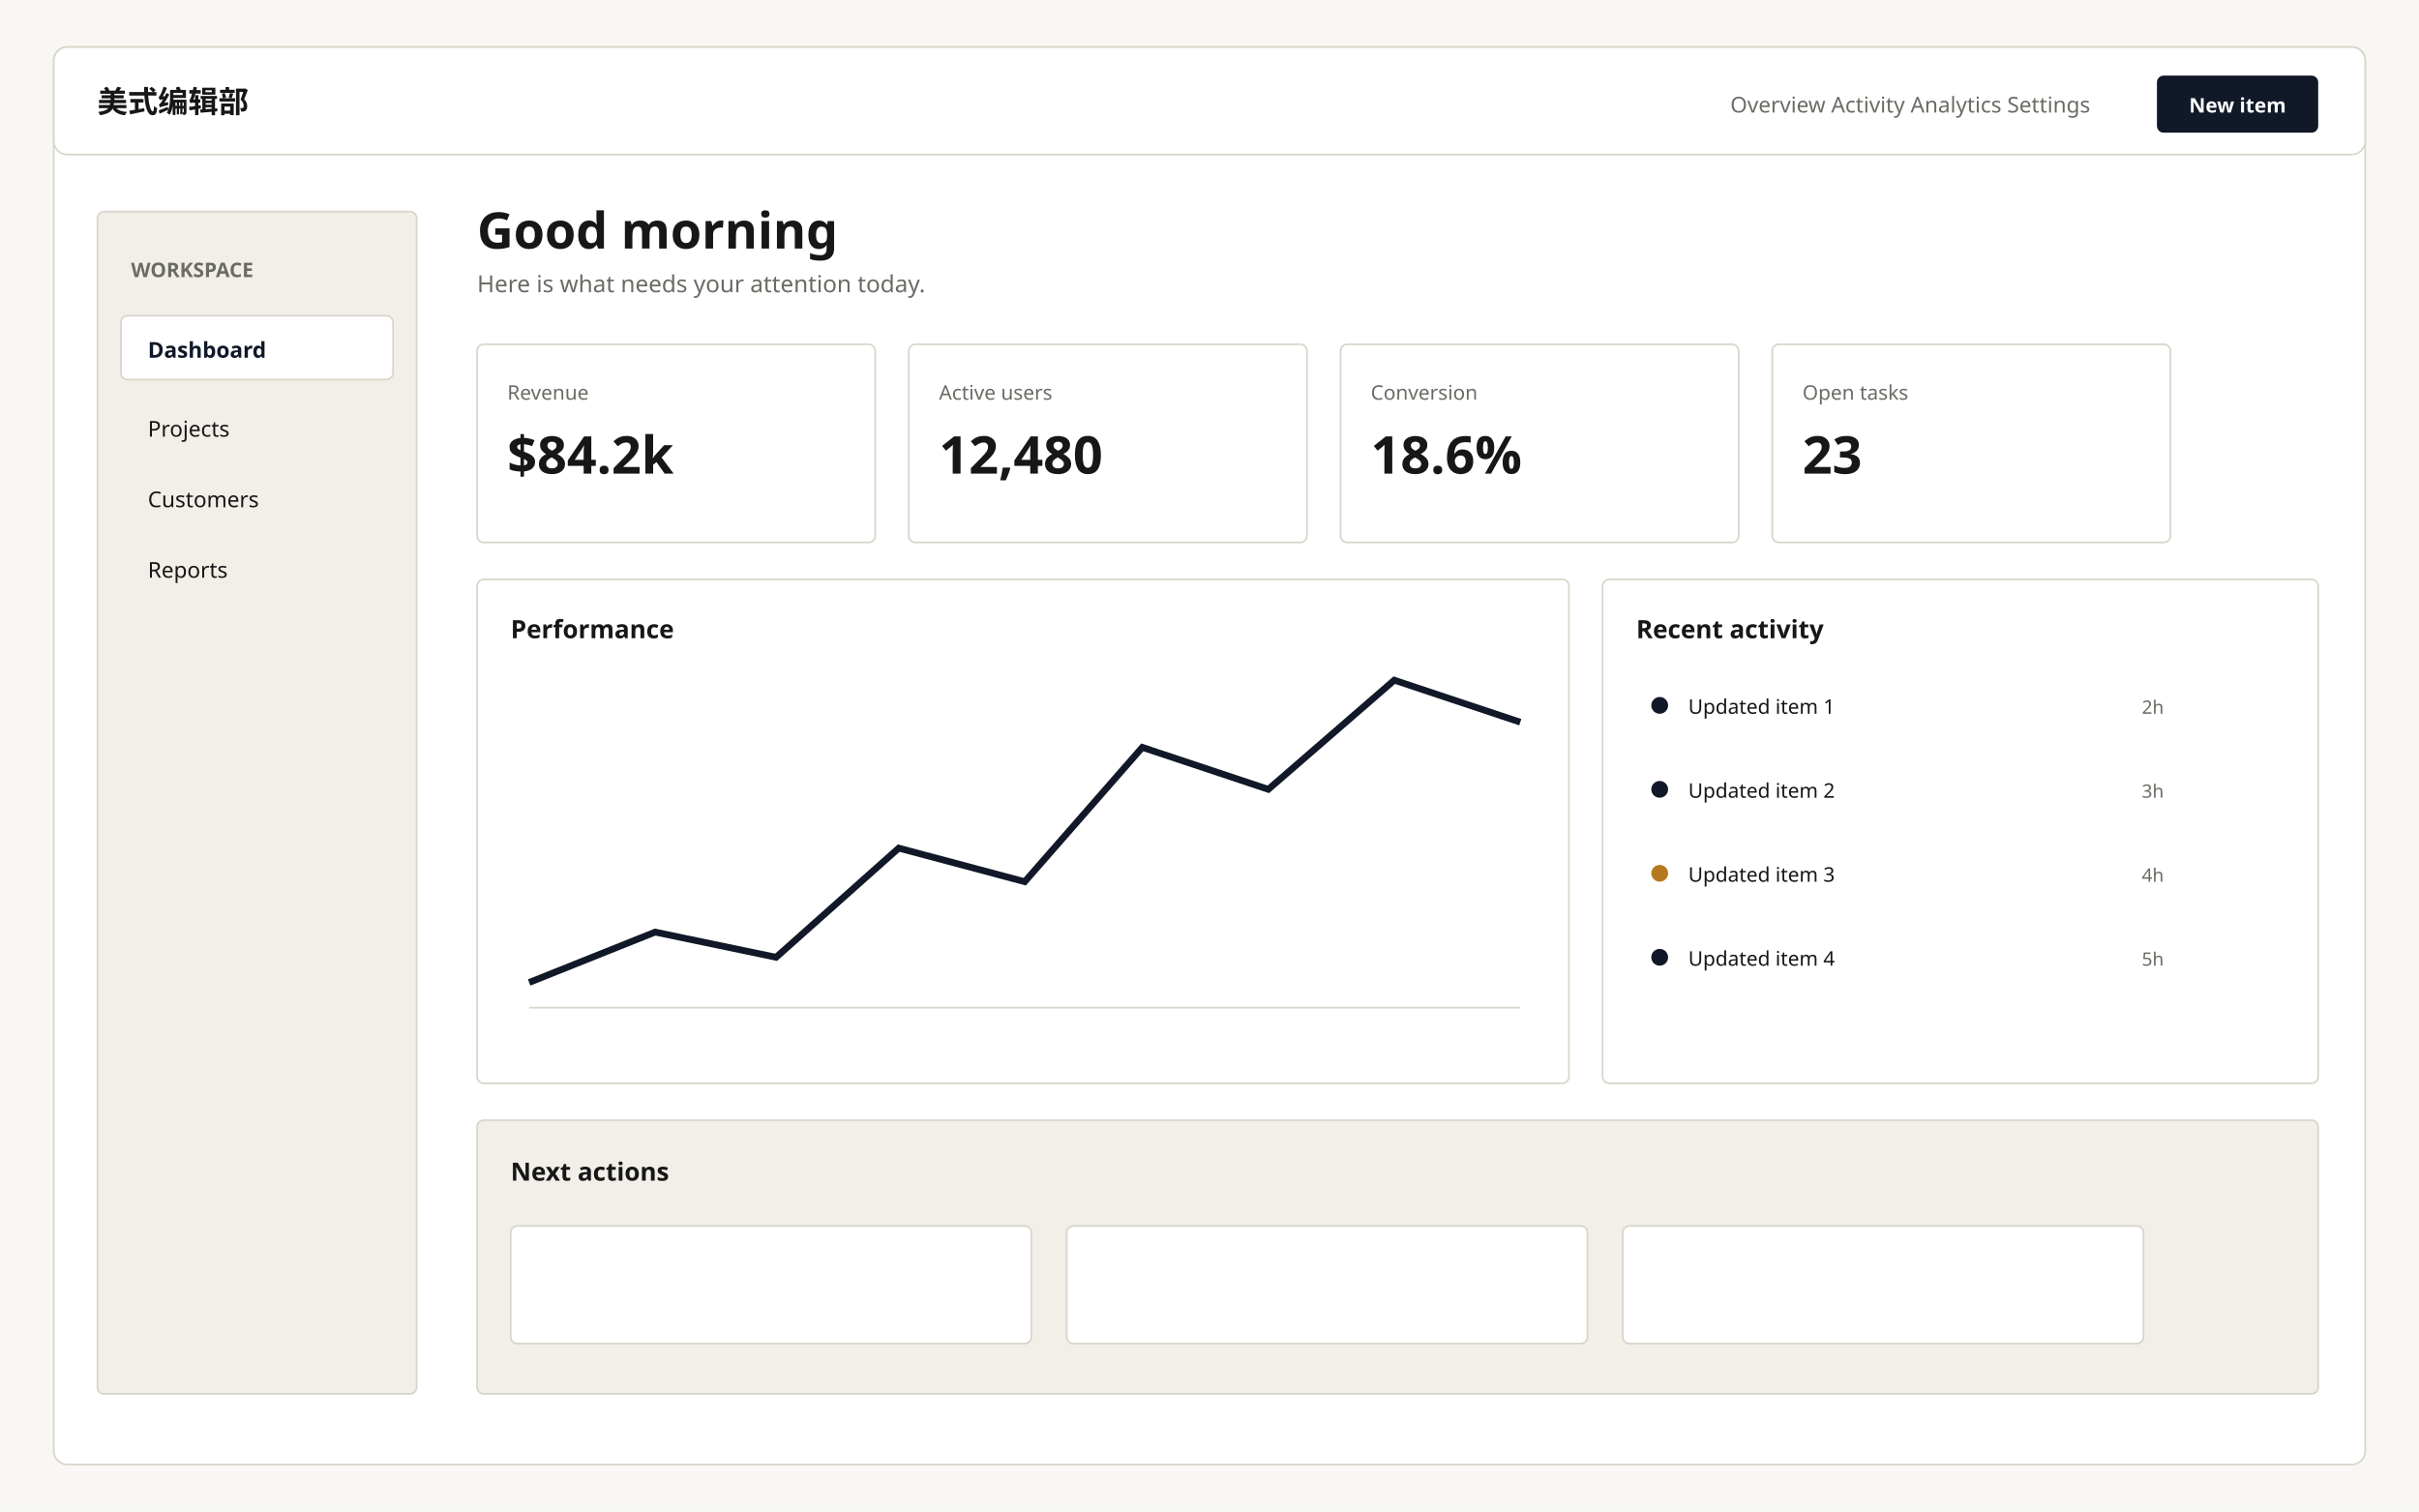
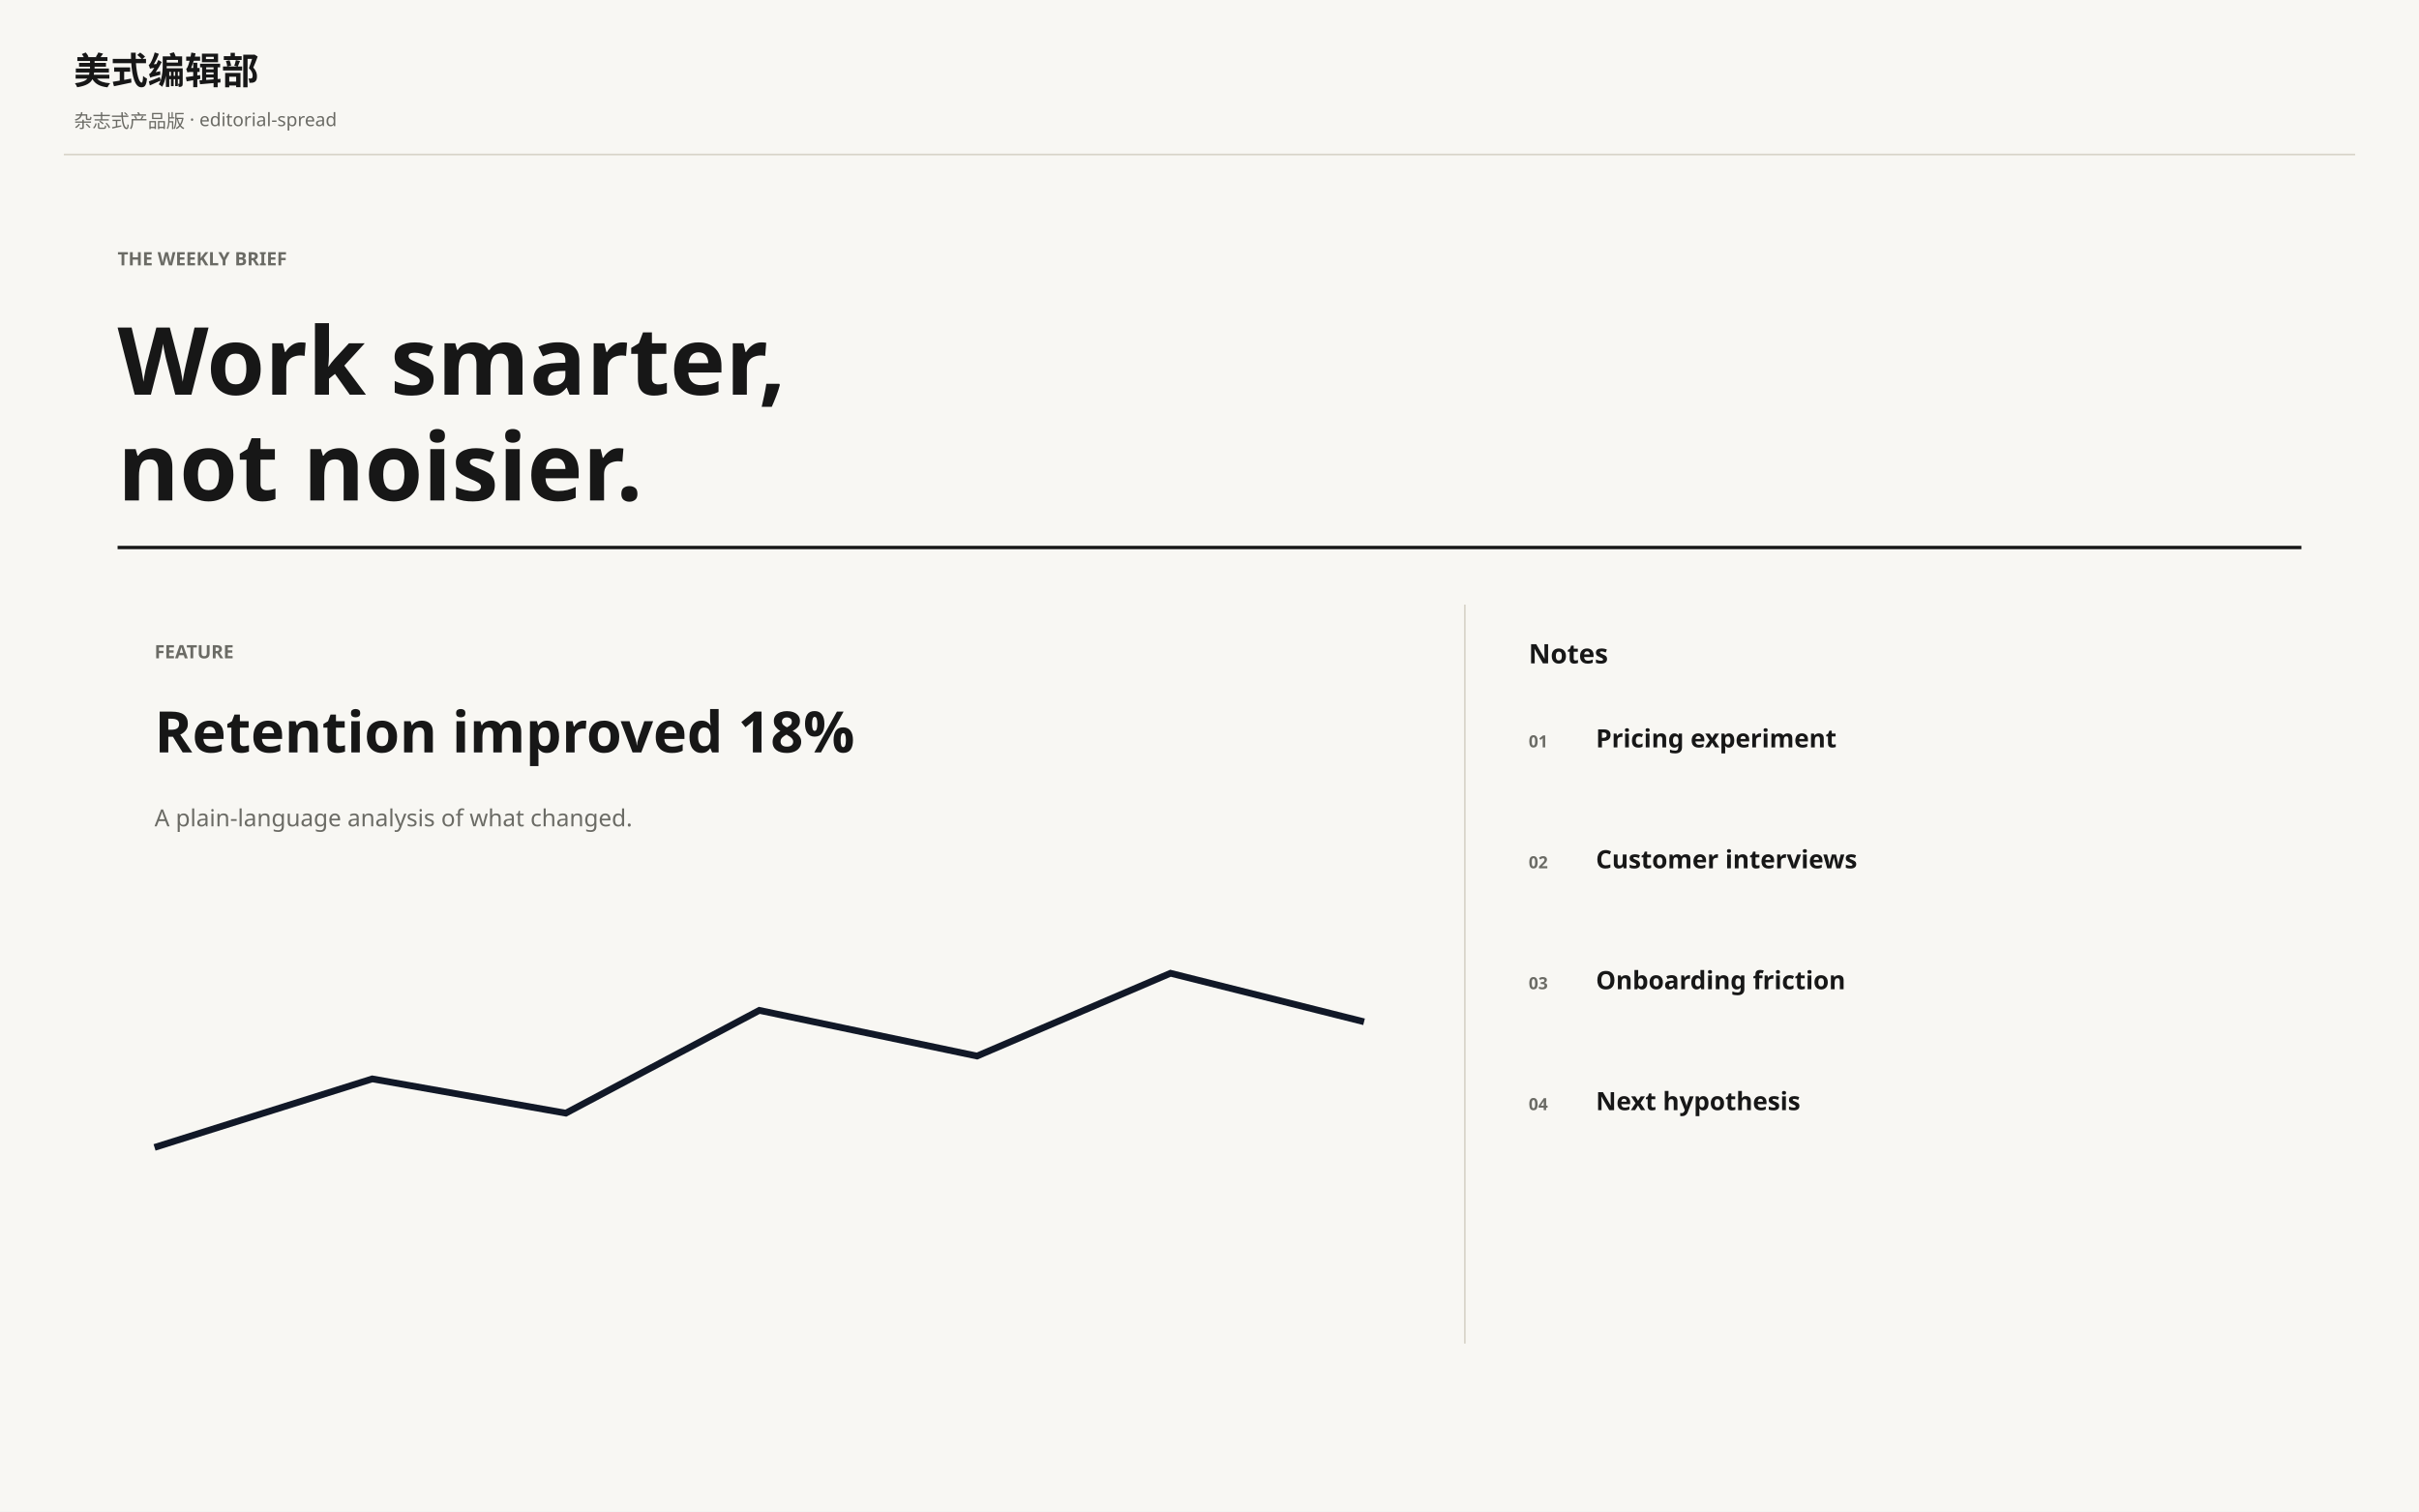
- <svg xmlns="http://www.w3.org/2000/svg" width="1440" height="900" viewBox="0 0 1440 900">
+ <svg xmlns="http://www.w3.org/2000/svg" width="1440" height="900">
  <rect width="1440" height="900" fill="#F8F7F3" />
-   <rect x="32" y="28" width="1376" height="844" rx="8" fill="#FFFFFF" stroke="#D8D4C9" />
-   <rect x="32" y="28" width="1376" height="64" rx="8" fill="#FFFFFF" stroke="#D8D4C9" />
-   <text x="58" y="67" font-family="system-ui" font-size="18" font-weight="800" fill="#171717">美式编辑部</text>
-   <text x="1030" y="67" font-family="system-ui" font-size="13" fill="#6B6B65">Overview   Activity   Analytics   Settings</text>
-   <rect x="1284" y="45" width="96" height="34" rx="4" fill="#111827" />
-   <text x="1332" y="67" text-anchor="middle" font-family="system-ui" font-size="12" font-weight="700" fill="#fff">New item</text>
-   <rect x="58" y="126" width="190" height="704" rx="4" fill="#F1EFE8" stroke="#D8D4C9" />
-   <text x="78" y="165" font-family="system-ui" font-size="12" font-weight="700" fill="#6B6B65">WORKSPACE</text>
-   <rect x="72" y="188" width="162" height="38" rx="4" fill="#FFFFFF" stroke="#D8D4C9" />
-   <text x="88" y="213" font-family="system-ui" font-size="13" font-weight="700" fill="#111827">Dashboard</text>
-   <text x="88" y="260" font-family="system-ui" font-size="13" fill="#171717">Projects</text>
-   <text x="88" y="302" font-family="system-ui" font-size="13" fill="#171717">Customers</text>
-   <text x="88" y="344" font-family="system-ui" font-size="13" fill="#171717">Reports</text>
-   <text x="284" y="148" font-family="system-ui" font-size="30" font-weight="800" fill="#171717">Good morning</text>
-   <text x="284" y="174" font-family="system-ui" font-size="14" fill="#6B6B65">Here is what needs your attention today.</text>
-   <rect x="284" y="205" width="237" height="118" rx="4" fill="#FFFFFF" stroke="#D8D4C9" />
-   <text x="302" y="238" font-family="system-ui" font-size="12" fill="#6B6B65">Revenue</text>
-   <text x="302" y="282" font-family="system-ui" font-size="31" font-weight="800" fill="#171717">$84.2k</text>
-   <rect x="541" y="205" width="237" height="118" rx="4" fill="#FFFFFF" stroke="#D8D4C9" />
-   <text x="559" y="238" font-family="system-ui" font-size="12" fill="#6B6B65">Active users</text>
-   <text x="559" y="282" font-family="system-ui" font-size="31" font-weight="800" fill="#171717">12,480</text>
-   <rect x="798" y="205" width="237" height="118" rx="4" fill="#FFFFFF" stroke="#D8D4C9" />
-   <text x="816" y="238" font-family="system-ui" font-size="12" fill="#6B6B65">Conversion</text>
-   <text x="816" y="282" font-family="system-ui" font-size="31" font-weight="800" fill="#171717">18.6%</text>
-   <rect x="1055" y="205" width="237" height="118" rx="4" fill="#FFFFFF" stroke="#D8D4C9" />
-   <text x="1073" y="238" font-family="system-ui" font-size="12" fill="#6B6B65">Open tasks</text>
-   <text x="1073" y="282" font-family="system-ui" font-size="31" font-weight="800" fill="#171717">23</text>
-   <rect x="284" y="345" width="650" height="300" rx="4" fill="#FFFFFF" stroke="#D8D4C9" />
-   <text x="304" y="380" font-family="system-ui" font-size="15" font-weight="700" fill="#171717">Performance</text>
-   <polyline points="315,585 390,555 462,570 535,505 610,525 680,445 755,470 830,405 905,430" fill="none" stroke="#111827" stroke-width="4" />
-   <line x1="315" y1="600" x2="905" y2="600" stroke="#D8D4C9" />
-   <rect x="954" y="345" width="426" height="300" rx="4" fill="#FFFFFF" stroke="#D8D4C9" />
-   <text x="974" y="380" font-family="system-ui" font-size="15" font-weight="700" fill="#171717">Recent activity</text>
-   <circle cx="988" cy="420" r="5" fill="#111827" />
-   <text x="1005" y="425" font-family="system-ui" font-size="12" fill="#171717">Updated item 1</text>
-   <text x="1275" y="425" font-family="system-ui" font-size="11" fill="#6B6B65">2h</text>
-   <circle cx="988" cy="470" r="5" fill="#111827" />
-   <text x="1005" y="475" font-family="system-ui" font-size="12" fill="#171717">Updated item 2</text>
-   <text x="1275" y="475" font-family="system-ui" font-size="11" fill="#6B6B65">3h</text>
-   <circle cx="988" cy="520" r="5" fill="#B7791F" />
-   <text x="1005" y="525" font-family="system-ui" font-size="12" fill="#171717">Updated item 3</text>
-   <text x="1275" y="525" font-family="system-ui" font-size="11" fill="#6B6B65">4h</text>
-   <circle cx="988" cy="570" r="5" fill="#111827" />
-   <text x="1005" y="575" font-family="system-ui" font-size="12" fill="#171717">Updated item 4</text>
-   <text x="1275" y="575" font-family="system-ui" font-size="11" fill="#6B6B65">5h</text>
-   <rect x="284" y="667" width="1096" height="163" rx="4" fill="#F1EFE8" stroke="#D8D4C9" />
-   <text x="304" y="703" font-family="system-ui" font-size="15" font-weight="700" fill="#171717">Next actions</text>
-   <rect x="304" y="730" width="310" height="70" rx="4" fill="#FFFFFF" stroke="#D8D4C9" />
-   <rect x="635" y="730" width="310" height="70" rx="4" fill="#FFFFFF" stroke="#D8D4C9" />
-   <rect x="966" y="730" width="310" height="70" rx="4" fill="#FFFFFF" stroke="#D8D4C9" />
+   <text x="44" y="50" font-family="system-ui,Noto Sans SC" font-size="22" font-weight="700" fill="#171717">美式编辑部</text>
+   <text x="44" y="76" font-family="system-ui,Noto Sans SC" font-size="11" font-weight="400" fill="#6B6B65">杂志式产品版 · editorial-spread</text>
+   <line x1="38" y1="92" x2="1402" y2="92" stroke="#D8D4C9" />
+   <text x="70" y="158" font-family="system-ui,Noto Sans SC" font-size="11" font-weight="700" fill="#6B6B65">THE WEEKLY BRIEF</text>
+   <text x="70" y="235" font-family="system-ui,Noto Sans SC" font-size="56" font-weight="700" fill="#171717">Work smarter,</text>
+   <text x="70" y="298" font-family="system-ui,Noto Sans SC" font-size="56" font-weight="700" fill="#171717">not noisier.</text>
+   <line x1="70" y1="326" x2="1370" y2="326" stroke="#171717" stroke-width="2" />
+   <text x="92" y="392" font-family="system-ui,Noto Sans SC" font-size="11" font-weight="700" fill="#6B6B65">FEATURE</text>
+   <text x="92" y="448" font-family="system-ui,Noto Sans SC" font-size="34" font-weight="700" fill="#171717">Retention improved 18%</text>
+   <text x="92" y="492" font-family="system-ui,Noto Sans SC" font-size="14" font-weight="400" fill="#6B6B65">A plain-language analysis of what changed.</text>
+   <polyline points="92,683.2 221.6,642.4 336.8,662.8 452,601.6 581.6,628.8 696.8,579.5 812,608.4" fill="none" stroke="#111827" stroke-width="4" />
+   <line x1="872" y1="360" x2="872" y2="800" stroke="#D8D4C9" />
+   <text x="910" y="395" font-family="system-ui,Noto Sans SC" font-size="16" font-weight="700" fill="#171717">Notes</text>
+   <text x="910" y="445" font-family="system-ui,Noto Sans SC" font-size="10" font-weight="700" fill="#6B6B65">01</text>
+   <text x="950" y="445" font-family="system-ui,Noto Sans SC" font-size="15" font-weight="700" fill="#171717">Pricing experiment</text>
+   <text x="910" y="517" font-family="system-ui,Noto Sans SC" font-size="10" font-weight="700" fill="#6B6B65">02</text>
+   <text x="950" y="517" font-family="system-ui,Noto Sans SC" font-size="15" font-weight="700" fill="#171717">Customer interviews</text>
+   <text x="910" y="589" font-family="system-ui,Noto Sans SC" font-size="10" font-weight="700" fill="#6B6B65">03</text>
+   <text x="950" y="589" font-family="system-ui,Noto Sans SC" font-size="15" font-weight="700" fill="#171717">Onboarding friction</text>
+   <text x="910" y="661" font-family="system-ui,Noto Sans SC" font-size="10" font-weight="700" fill="#6B6B65">04</text>
+   <text x="950" y="661" font-family="system-ui,Noto Sans SC" font-size="15" font-weight="700" fill="#171717">Next hypothesis</text>
</svg>
